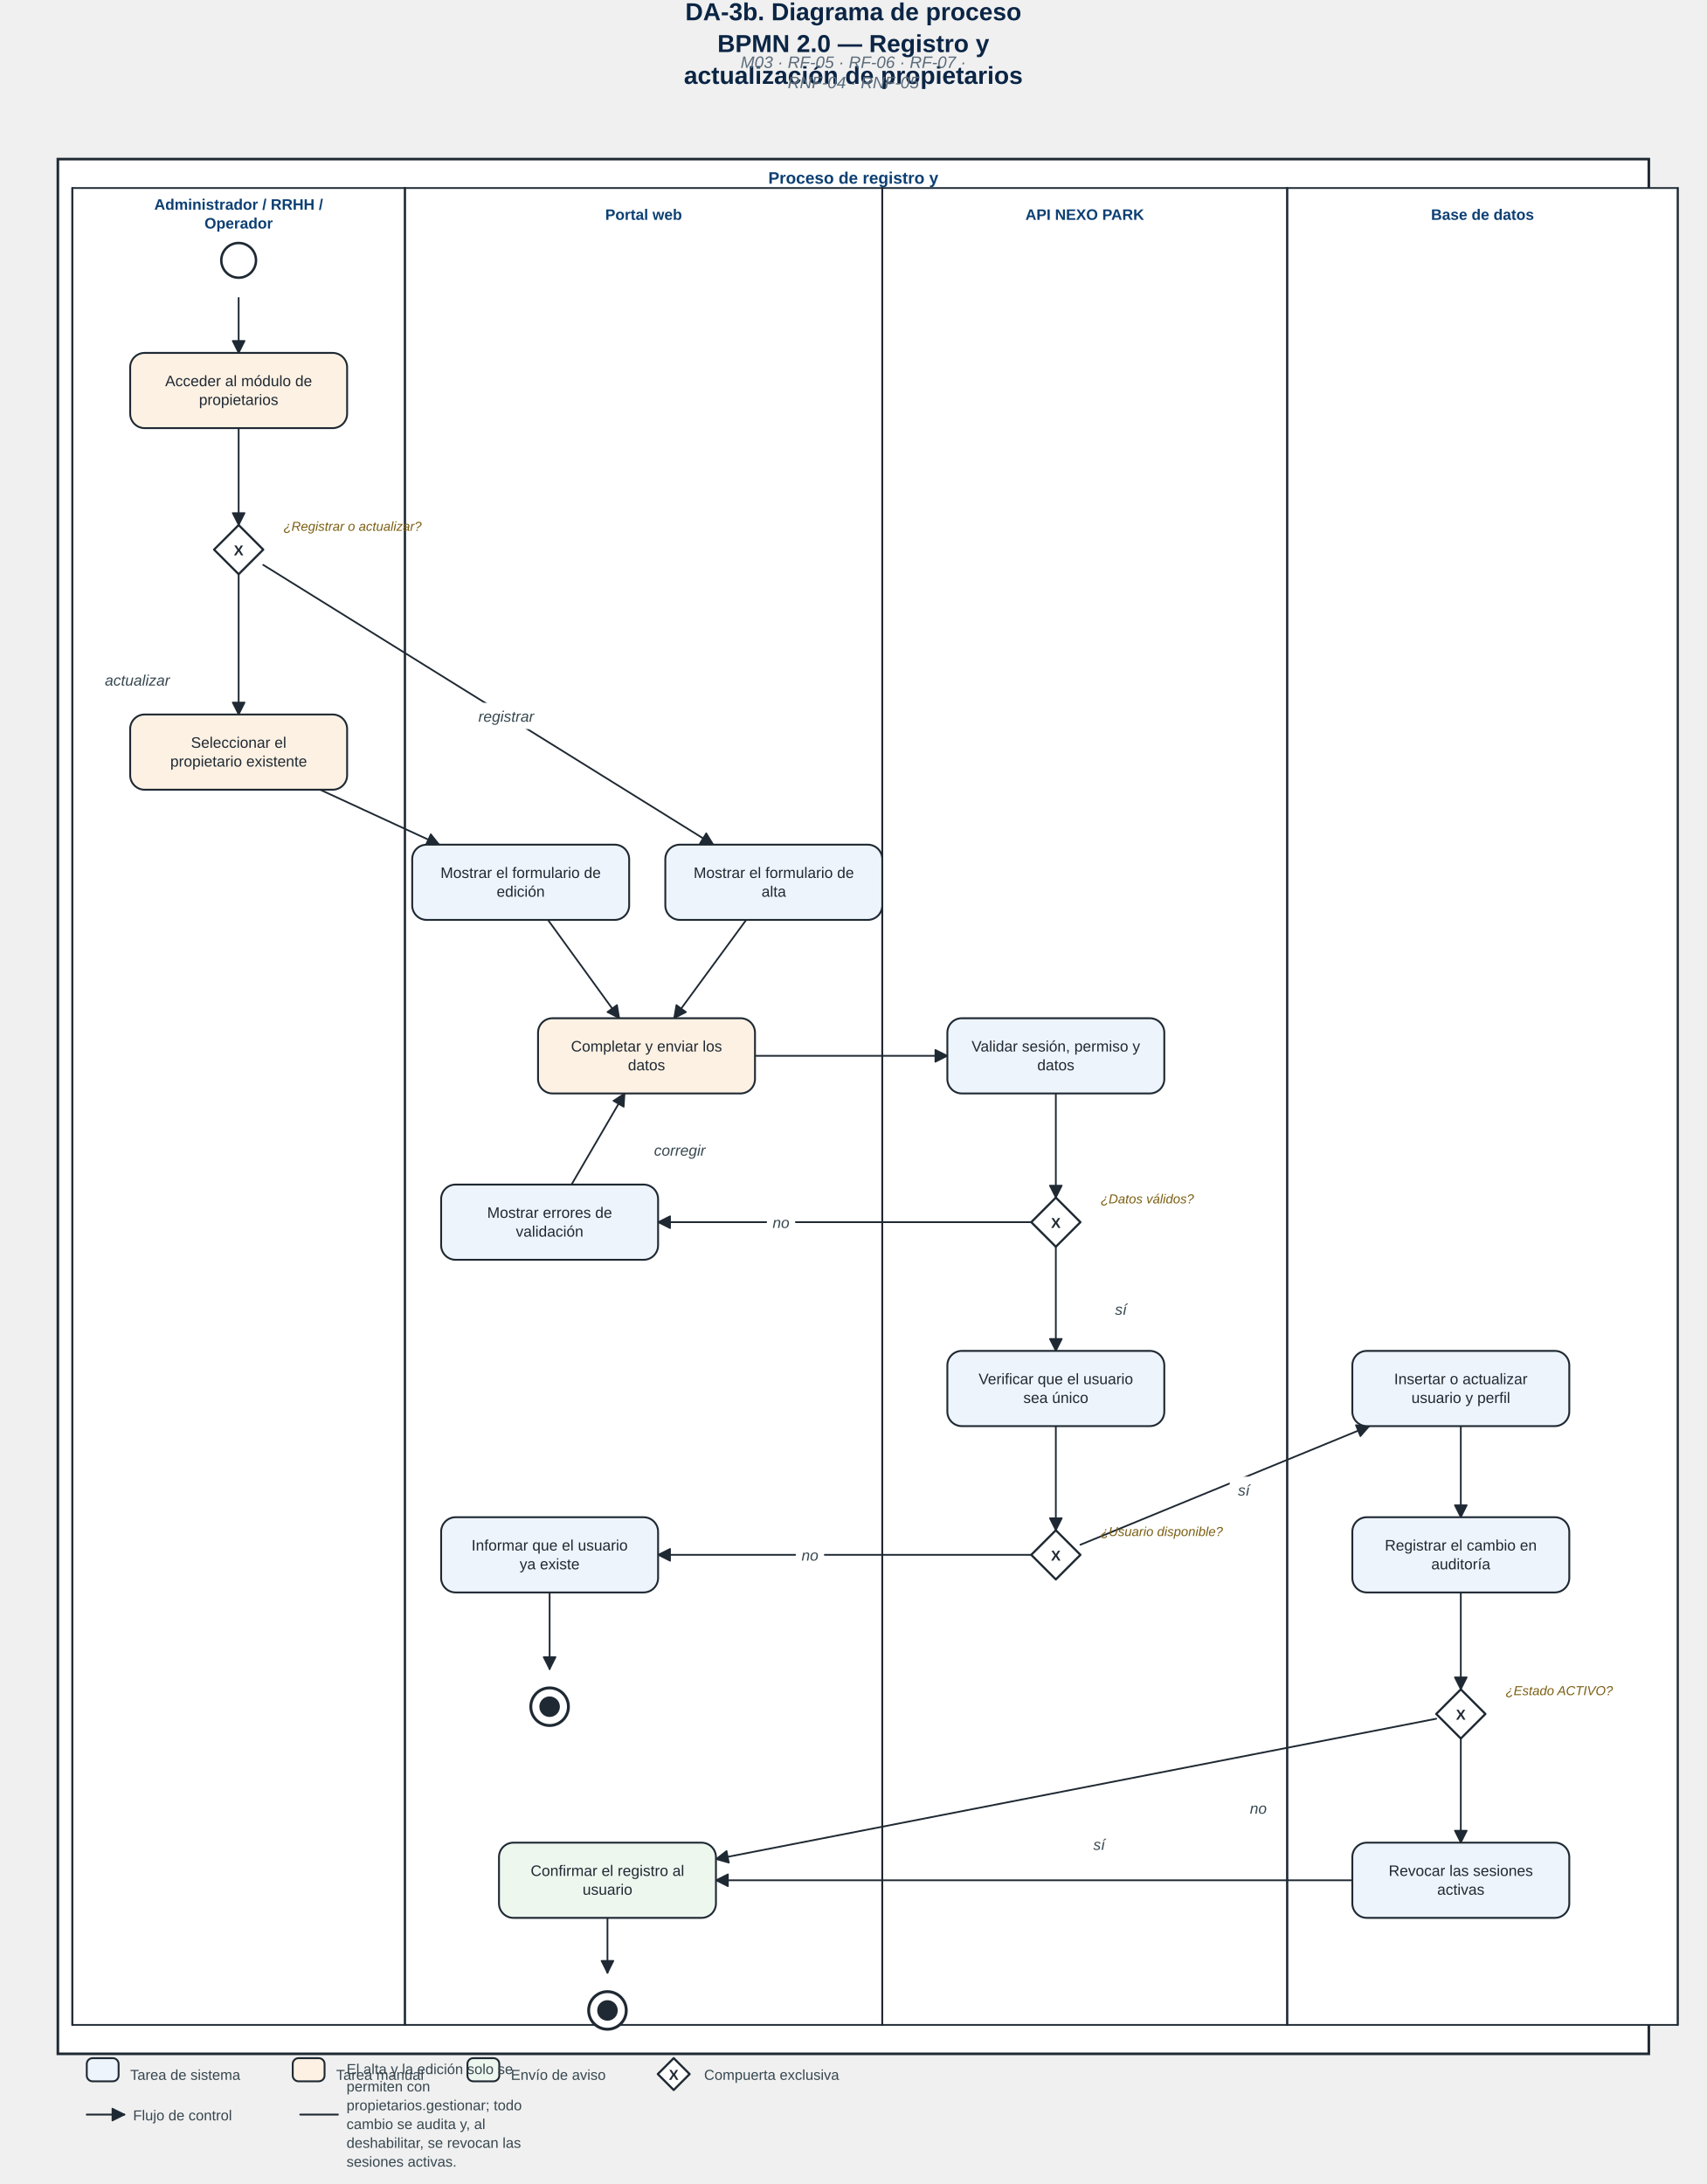
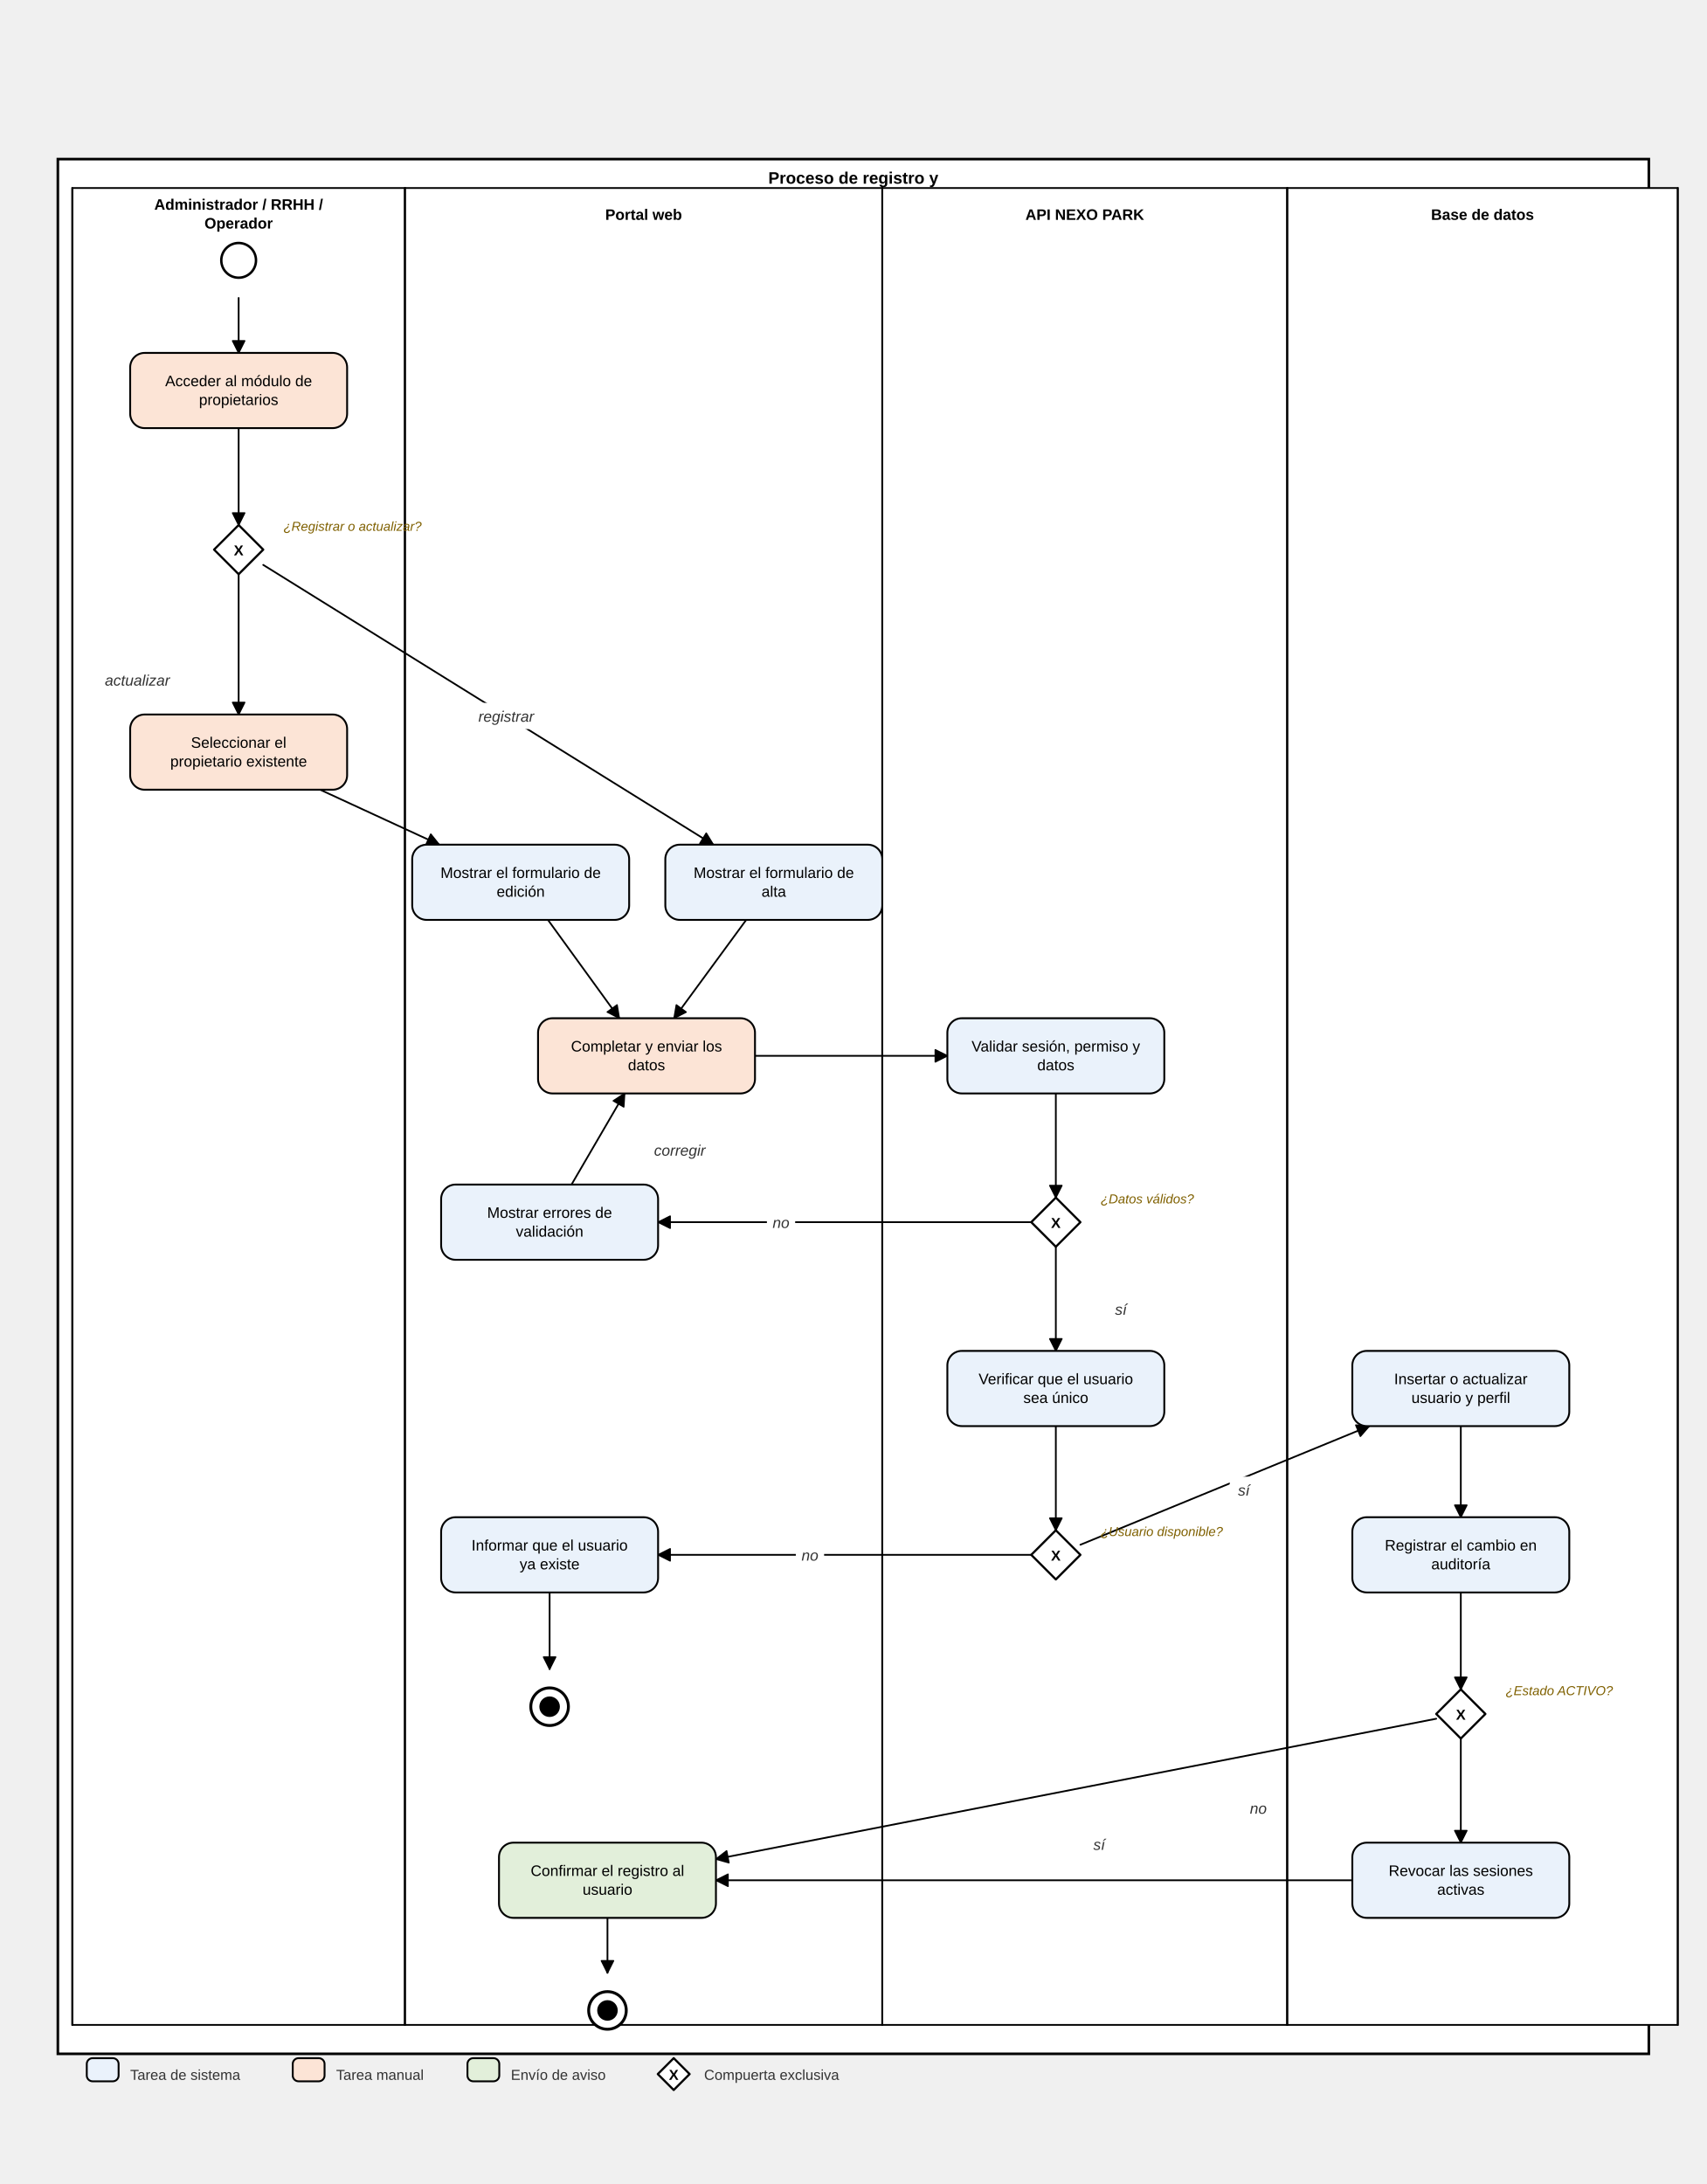
- <svg xmlns="http://www.w3.org/2000/svg" width="1180" height="1510" viewBox="0 0 1180 1510" font-family="'Segoe UI','Helvetica Neue',Arial,sans-serif">
+ <svg xmlns="http://www.w3.org/2000/svg" width="1180" height="1510" viewBox="0 0 1180 1510" font-family="Calibri,Arial,sans-serif">
  <defs>
    <marker id="arr-open" viewBox="0 0 12 12" refX="11" refY="6" markerWidth="11" markerHeight="11" markerUnits="userSpaceOnUse" orient="auto-start-reverse">
-       <path d="M1,1 L11,6 L1,11" fill="none" stroke="#1f2933" stroke-width="1.6" stroke-linecap="round" stroke-linejoin="round" />
+       <path d="M1,1 L11,6 L1,11" fill="none" stroke="#000000" stroke-width="1.6" stroke-linecap="round" stroke-linejoin="round" />
    </marker>
    <marker id="arr-fill" viewBox="0 0 12 12" refX="11" refY="6" markerWidth="10" markerHeight="10" markerUnits="userSpaceOnUse" orient="auto-start-reverse">
-       <path d="M1,1 L11,6 L1,11 Z" fill="#1f2933" stroke="#1f2933" stroke-width="1.2" stroke-linejoin="round" />
+       <path d="M1,1 L11,6 L1,11 Z" fill="#000000" stroke="#000000" stroke-width="1.2" stroke-linejoin="round" />
    </marker>
    <marker id="arr-thin" viewBox="0 0 12 12" refX="11" refY="6" markerWidth="9" markerHeight="9" markerUnits="userSpaceOnUse" orient="auto-start-reverse">
-       <path d="M2,2 L10,6 L2,10" fill="none" stroke="#1f2933" stroke-width="1.4" stroke-linecap="round" stroke-linejoin="round" />
+       <path d="M2,2 L10,6 L2,10" fill="none" stroke="#000000" stroke-width="1.4" stroke-linecap="round" stroke-linejoin="round" />
    </marker>
    <marker id="arr-dep" viewBox="0 0 12 12" refX="11" refY="6" markerWidth="10" markerHeight="10" markerUnits="userSpaceOnUse" orient="auto-start-reverse">
-       <path d="M1,1 L11,6 L1,11" fill="#ffffff" stroke="#1f2933" stroke-width="1.5" stroke-linejoin="round" />
+       <path d="M1,1 L11,6 L1,11" fill="#ffffff" stroke="#000000" stroke-width="1.5" stroke-linejoin="round" />
    </marker>
  </defs>
-   <g>
-     <text x="590" y="14" font-size="17" fill="#0b2545" font-weight="700" text-anchor="middle" xml:space="preserve">DA-3b. Diagrama de proceso</text>
-     <text x="590" y="36" font-size="17" fill="#0b2545" font-weight="700" text-anchor="middle" xml:space="preserve">BPMN 2.0 — Registro y</text>
-     <text x="590" y="58" font-size="17" fill="#0b2545" font-weight="700" text-anchor="middle" xml:space="preserve">actualización de propietarios</text>
-   </g>
-   <g>
-     <text x="590" y="47" font-size="11.5" fill="#5b6b7a" font-weight="400" text-anchor="middle" font-style="italic" xml:space="preserve">M03 · RF-05 · RF-06 · RF-07 ·</text>
-     <text x="590" y="61" font-size="11.5" fill="#5b6b7a" font-weight="400" text-anchor="middle" font-style="italic" xml:space="preserve">RNF-04 · RNF-05</text>
-   </g>
-   <rect x="40" y="110" width="1100" height="1310" fill="#ffffff" stroke="#1f2933" stroke-width="1.8" />
-   <g>
-     <text x="590" y="127" font-size="11.5" fill="#0c3f73" font-weight="700" text-anchor="middle" xml:space="preserve">Proceso de registro y</text>
-     <text x="590" y="141" font-size="11.5" fill="#0c3f73" font-weight="700" text-anchor="middle" xml:space="preserve">actualización de propietarios</text>
-   </g>
-   <rect x="50" y="130" width="230" height="1270" fill="#ffffff" stroke="#1f2933" stroke-width="1.2" />
-   <g>
-     <text x="165" y="145" font-size="10.5" fill="#0c3f73" font-weight="700" text-anchor="middle" xml:space="preserve">Administrador / RRHH /</text>
-     <text x="165" y="158" font-size="10.5" fill="#0c3f73" font-weight="700" text-anchor="middle" xml:space="preserve">Operador</text>
-   </g>
-   <line x1="50" y1="130" x2="50" y2="1400" stroke="#1f2933" stroke-width="1.2" stroke-linecap="round" />
-   <rect x="280" y="130" width="330" height="1270" fill="#ffffff" stroke="#1f2933" stroke-width="1.2" />
-   <g>
-     <text x="445" y="152" font-size="10.5" fill="#0c3f73" font-weight="700" text-anchor="middle" xml:space="preserve">Portal web</text>
-   </g>
-   <line x1="280" y1="130" x2="280" y2="1400" stroke="#1f2933" stroke-width="1.2" stroke-linecap="round" />
-   <rect x="610" y="130" width="280" height="1270" fill="#ffffff" stroke="#1f2933" stroke-width="1.2" />
-   <g>
-     <text x="750" y="152" font-size="10.5" fill="#0c3f73" font-weight="700" text-anchor="middle" xml:space="preserve">API NEXO PARK</text>
-   </g>
-   <line x1="610" y1="130" x2="610" y2="1400" stroke="#1f2933" stroke-width="1.2" stroke-linecap="round" />
-   <rect x="890" y="130" width="270" height="1270" fill="#ffffff" stroke="#1f2933" stroke-width="1.2" />
-   <g>
-     <text x="1025" y="152" font-size="10.5" fill="#0c3f73" font-weight="700" text-anchor="middle" xml:space="preserve">Base de datos</text>
-   </g>
-   <line x1="890" y1="130" x2="890" y2="1400" stroke="#1f2933" stroke-width="1.2" stroke-linecap="round" />
-   <line x1="1160" y1="130" x2="1160" y2="1400" stroke="#1f2933" stroke-width="1.2" stroke-linecap="round" />
-   <line x1="165" y1="206" x2="165" y2="244" stroke="#1f2933" stroke-width="1.2" marker-end="url(#arr-fill)" stroke-linecap="round" />
-   <line x1="165" y1="296" x2="165" y2="363" stroke="#1f2933" stroke-width="1.2" marker-end="url(#arr-fill)" stroke-linecap="round" />
-   <line x1="182" y1="390.568" x2="493.174" y2="584" stroke="#1f2933" stroke-width="1.2" marker-end="url(#arr-fill)" stroke-linecap="round" />
-   <line x1="165" y1="397" x2="165" y2="494" stroke="#1f2933" stroke-width="1.2" marker-end="url(#arr-fill)" stroke-linecap="round" />
-   <line x1="221.333" y1="546" x2="303.667" y2="584" stroke="#1f2933" stroke-width="1.2" marker-end="url(#arr-fill)" stroke-linecap="round" />
-   <line x1="515.933" y1="636" x2="466.067" y2="704" stroke="#1f2933" stroke-width="1.2" marker-end="url(#arr-fill)" stroke-linecap="round" />
-   <line x1="378.85" y1="636" x2="428.15" y2="704" stroke="#1f2933" stroke-width="1.2" marker-end="url(#arr-fill)" stroke-linecap="round" />
-   <line x1="522" y1="730" x2="655" y2="730" stroke="#1f2933" stroke-width="1.2" marker-end="url(#arr-fill)" stroke-linecap="round" />
-   <line x1="730" y1="756" x2="730" y2="828" stroke="#1f2933" stroke-width="1.2" marker-end="url(#arr-fill)" stroke-linecap="round" />
-   <line x1="713" y1="845" x2="455" y2="845" stroke="#1f2933" stroke-width="1.2" marker-end="url(#arr-fill)" stroke-linecap="round" />
-   <line x1="730" y1="862" x2="730" y2="934" stroke="#1f2933" stroke-width="1.2" marker-end="url(#arr-fill)" stroke-linecap="round" />
-   <line x1="395.148" y1="819" x2="431.852" y2="756" stroke="#1f2933" stroke-width="1.2" marker-end="url(#arr-fill)" stroke-linecap="round" />
-   <line x1="730" y1="986" x2="730" y2="1058" stroke="#1f2933" stroke-width="1.2" marker-end="url(#arr-fill)" stroke-linecap="round" />
-   <line x1="713" y1="1075" x2="455" y2="1075" stroke="#1f2933" stroke-width="1.2" marker-end="url(#arr-fill)" stroke-linecap="round" />
-   <line x1="747" y1="1068.018" x2="946.696" y2="986" stroke="#1f2933" stroke-width="1.2" marker-end="url(#arr-fill)" stroke-linecap="round" />
-   <line x1="380" y1="1101" x2="380" y2="1154" stroke="#1f2933" stroke-width="1.2" marker-end="url(#arr-fill)" stroke-linecap="round" />
-   <line x1="1010" y1="986" x2="1010" y2="1049" stroke="#1f2933" stroke-width="1.2" marker-end="url(#arr-fill)" stroke-linecap="round" />
-   <line x1="1010" y1="1101" x2="1010" y2="1168" stroke="#1f2933" stroke-width="1.2" marker-end="url(#arr-fill)" stroke-linecap="round" />
-   <line x1="1010" y1="1202" x2="1010" y2="1274" stroke="#1f2933" stroke-width="1.2" marker-end="url(#arr-fill)" stroke-linecap="round" />
-   <line x1="993" y1="1188.314" x2="495" y2="1285.381" stroke="#1f2933" stroke-width="1.2" marker-end="url(#arr-fill)" stroke-linecap="round" />
-   <line x1="935" y1="1300" x2="495" y2="1300" stroke="#1f2933" stroke-width="1.2" marker-end="url(#arr-fill)" stroke-linecap="round" />
-   <line x1="420" y1="1326" x2="420" y2="1364" stroke="#1f2933" stroke-width="1.2" marker-end="url(#arr-fill)" stroke-linecap="round" />
+   <rect x="40" y="110" width="1100" height="1310" fill="#ffffff" stroke="#000000" stroke-width="1.8" />
+   <g>
+     <text x="590" y="127" font-size="11.5" fill="#000000" font-weight="700" text-anchor="middle" xml:space="preserve">Proceso de registro y</text>
+     <text x="590" y="141" font-size="11.5" fill="#000000" font-weight="700" text-anchor="middle" xml:space="preserve">actualización de propietarios</text>
+   </g>
+   <rect x="50" y="130" width="230" height="1270" fill="#ffffff" stroke="#000000" stroke-width="1.2" />
+   <g>
+     <text x="165" y="145" font-size="10.5" fill="#000000" font-weight="700" text-anchor="middle" xml:space="preserve">Administrador / RRHH /</text>
+     <text x="165" y="158" font-size="10.5" fill="#000000" font-weight="700" text-anchor="middle" xml:space="preserve">Operador</text>
+   </g>
+   <line x1="50" y1="130" x2="50" y2="1400" stroke="#000000" stroke-width="1.2" stroke-linecap="round" />
+   <rect x="280" y="130" width="330" height="1270" fill="#ffffff" stroke="#000000" stroke-width="1.2" />
+   <g>
+     <text x="445" y="152" font-size="10.5" fill="#000000" font-weight="700" text-anchor="middle" xml:space="preserve">Portal web</text>
+   </g>
+   <line x1="280" y1="130" x2="280" y2="1400" stroke="#000000" stroke-width="1.2" stroke-linecap="round" />
+   <rect x="610" y="130" width="280" height="1270" fill="#ffffff" stroke="#000000" stroke-width="1.2" />
+   <g>
+     <text x="750" y="152" font-size="10.5" fill="#000000" font-weight="700" text-anchor="middle" xml:space="preserve">API NEXO PARK</text>
+   </g>
+   <line x1="610" y1="130" x2="610" y2="1400" stroke="#000000" stroke-width="1.2" stroke-linecap="round" />
+   <rect x="890" y="130" width="270" height="1270" fill="#ffffff" stroke="#000000" stroke-width="1.2" />
+   <g>
+     <text x="1025" y="152" font-size="10.5" fill="#000000" font-weight="700" text-anchor="middle" xml:space="preserve">Base de datos</text>
+   </g>
+   <line x1="890" y1="130" x2="890" y2="1400" stroke="#000000" stroke-width="1.2" stroke-linecap="round" />
+   <line x1="1160" y1="130" x2="1160" y2="1400" stroke="#000000" stroke-width="1.2" stroke-linecap="round" />
+   <line x1="165" y1="206" x2="165" y2="244" stroke="#000000" stroke-width="1.2" marker-end="url(#arr-fill)" stroke-linecap="round" />
+   <line x1="165" y1="296" x2="165" y2="363" stroke="#000000" stroke-width="1.2" marker-end="url(#arr-fill)" stroke-linecap="round" />
+   <line x1="182" y1="390.568" x2="493.174" y2="584" stroke="#000000" stroke-width="1.2" marker-end="url(#arr-fill)" stroke-linecap="round" />
+   <line x1="165" y1="397" x2="165" y2="494" stroke="#000000" stroke-width="1.2" marker-end="url(#arr-fill)" stroke-linecap="round" />
+   <line x1="221.333" y1="546" x2="303.667" y2="584" stroke="#000000" stroke-width="1.2" marker-end="url(#arr-fill)" stroke-linecap="round" />
+   <line x1="515.933" y1="636" x2="466.067" y2="704" stroke="#000000" stroke-width="1.2" marker-end="url(#arr-fill)" stroke-linecap="round" />
+   <line x1="378.85" y1="636" x2="428.15" y2="704" stroke="#000000" stroke-width="1.2" marker-end="url(#arr-fill)" stroke-linecap="round" />
+   <line x1="522" y1="730" x2="655" y2="730" stroke="#000000" stroke-width="1.2" marker-end="url(#arr-fill)" stroke-linecap="round" />
+   <line x1="730" y1="756" x2="730" y2="828" stroke="#000000" stroke-width="1.2" marker-end="url(#arr-fill)" stroke-linecap="round" />
+   <line x1="713" y1="845" x2="455" y2="845" stroke="#000000" stroke-width="1.2" marker-end="url(#arr-fill)" stroke-linecap="round" />
+   <line x1="730" y1="862" x2="730" y2="934" stroke="#000000" stroke-width="1.2" marker-end="url(#arr-fill)" stroke-linecap="round" />
+   <line x1="395.148" y1="819" x2="431.852" y2="756" stroke="#000000" stroke-width="1.2" marker-end="url(#arr-fill)" stroke-linecap="round" />
+   <line x1="730" y1="986" x2="730" y2="1058" stroke="#000000" stroke-width="1.2" marker-end="url(#arr-fill)" stroke-linecap="round" />
+   <line x1="713" y1="1075" x2="455" y2="1075" stroke="#000000" stroke-width="1.2" marker-end="url(#arr-fill)" stroke-linecap="round" />
+   <line x1="747" y1="1068.018" x2="946.696" y2="986" stroke="#000000" stroke-width="1.2" marker-end="url(#arr-fill)" stroke-linecap="round" />
+   <line x1="380" y1="1101" x2="380" y2="1154" stroke="#000000" stroke-width="1.2" marker-end="url(#arr-fill)" stroke-linecap="round" />
+   <line x1="1010" y1="986" x2="1010" y2="1049" stroke="#000000" stroke-width="1.2" marker-end="url(#arr-fill)" stroke-linecap="round" />
+   <line x1="1010" y1="1101" x2="1010" y2="1168" stroke="#000000" stroke-width="1.2" marker-end="url(#arr-fill)" stroke-linecap="round" />
+   <line x1="1010" y1="1202" x2="1010" y2="1274" stroke="#000000" stroke-width="1.2" marker-end="url(#arr-fill)" stroke-linecap="round" />
+   <line x1="993" y1="1188.314" x2="495" y2="1285.381" stroke="#000000" stroke-width="1.2" marker-end="url(#arr-fill)" stroke-linecap="round" />
+   <line x1="935" y1="1300" x2="495" y2="1300" stroke="#000000" stroke-width="1.2" marker-end="url(#arr-fill)" stroke-linecap="round" />
+   <line x1="420" y1="1326" x2="420" y2="1364" stroke="#000000" stroke-width="1.2" marker-end="url(#arr-fill)" stroke-linecap="round" />
  <g>
    <rect x="320.01" y="485.94" width="59.98" height="18.13" fill="#ffffff" stroke="none" stroke-width="1.4" />
    <g>
-       <text x="350" y="499" font-size="10.5" fill="#37474f" font-weight="500" text-anchor="middle" font-style="italic" xml:space="preserve">registrar</text>
+       <text x="350" y="499" font-size="10.5" fill="#333333" font-weight="500" text-anchor="middle" font-style="italic" xml:space="preserve">registrar</text>
    </g>
  </g>
  <g>
    <rect x="62.13" y="460.94" width="65.75" height="18.13" fill="#ffffff" stroke="none" stroke-width="1.4" />
    <g>
-       <text x="95" y="474" font-size="10.5" fill="#37474f" font-weight="500" text-anchor="middle" font-style="italic" xml:space="preserve">actualizar</text>
+       <text x="95" y="474" font-size="10.5" fill="#333333" font-weight="500" text-anchor="middle" font-style="italic" xml:space="preserve">actualizar</text>
    </g>
  </g>
  <g>
    <rect x="530.23" y="835.94" width="19.55" height="18.13" fill="#ffffff" stroke="none" stroke-width="1.4" />
    <g>
-       <text x="540" y="849" font-size="10.5" fill="#37474f" font-weight="500" text-anchor="middle" font-style="italic" xml:space="preserve">no</text>
+       <text x="540" y="849" font-size="10.5" fill="#333333" font-weight="500" text-anchor="middle" font-style="italic" xml:space="preserve">no</text>
    </g>
  </g>
  <g>
    <rect x="765.23" y="895.94" width="19.55" height="18.13" fill="#ffffff" stroke="none" stroke-width="1.4" />
    <g>
-       <text x="775" y="909" font-size="10.5" fill="#37474f" font-weight="500" text-anchor="middle" font-style="italic" xml:space="preserve">sí</text>
+       <text x="775" y="909" font-size="10.5" fill="#333333" font-weight="500" text-anchor="middle" font-style="italic" xml:space="preserve">sí</text>
    </g>
  </g>
  <g>
    <rect x="442.9" y="785.94" width="54.2" height="18.13" fill="#ffffff" stroke="none" stroke-width="1.4" />
    <g>
-       <text x="470" y="799" font-size="10.5" fill="#37474f" font-weight="500" text-anchor="middle" font-style="italic" xml:space="preserve">corregir</text>
+       <text x="470" y="799" font-size="10.5" fill="#333333" font-weight="500" text-anchor="middle" font-style="italic" xml:space="preserve">corregir</text>
    </g>
  </g>
  <g>
    <rect x="550.23" y="1065.94" width="19.55" height="18.13" fill="#ffffff" stroke="none" stroke-width="1.4" />
    <g>
-       <text x="560" y="1079" font-size="10.5" fill="#37474f" font-weight="500" text-anchor="middle" font-style="italic" xml:space="preserve">no</text>
+       <text x="560" y="1079" font-size="10.5" fill="#333333" font-weight="500" text-anchor="middle" font-style="italic" xml:space="preserve">no</text>
    </g>
  </g>
  <g>
    <rect x="850.23" y="1020.94" width="19.55" height="18.13" fill="#ffffff" stroke="none" stroke-width="1.4" />
    <g>
-       <text x="860" y="1034" font-size="10.5" fill="#37474f" font-weight="500" text-anchor="middle" font-style="italic" xml:space="preserve">sí</text>
+       <text x="860" y="1034" font-size="10.5" fill="#333333" font-weight="500" text-anchor="middle" font-style="italic" xml:space="preserve">sí</text>
    </g>
  </g>
  <g>
    <rect x="860.23" y="1240.94" width="19.55" height="18.13" fill="#ffffff" stroke="none" stroke-width="1.4" />
    <g>
-       <text x="870" y="1254" font-size="10.5" fill="#37474f" font-weight="500" text-anchor="middle" font-style="italic" xml:space="preserve">no</text>
+       <text x="870" y="1254" font-size="10.5" fill="#333333" font-weight="500" text-anchor="middle" font-style="italic" xml:space="preserve">no</text>
    </g>
  </g>
  <g>
    <rect x="750.23" y="1265.94" width="19.55" height="18.13" fill="#ffffff" stroke="none" stroke-width="1.4" />
    <g>
-       <text x="760" y="1279" font-size="10.5" fill="#37474f" font-weight="500" text-anchor="middle" font-style="italic" xml:space="preserve">sí</text>
-     </g>
-   </g>
-   <g>
-     <text x="196" y="367" font-size="9" fill="#7b5e12" font-weight="400" text-anchor="start" font-style="italic" xml:space="preserve">¿Registrar o actualizar?</text>
-   </g>
-   <g>
-     <text x="761" y="832" font-size="9" fill="#7b5e12" font-weight="400" text-anchor="start" font-style="italic" xml:space="preserve">¿Datos válidos?</text>
-   </g>
-   <g>
-     <text x="761" y="1062" font-size="9" fill="#7b5e12" font-weight="400" text-anchor="start" font-style="italic" xml:space="preserve">¿Usuario disponible?</text>
-   </g>
-   <g>
-     <text x="1041" y="1172" font-size="9" fill="#7b5e12" font-weight="400" text-anchor="start" font-style="italic" xml:space="preserve">¿Estado ACTIVO?</text>
-   </g>
-   <circle cx="165" cy="180" r="12" fill="#ffffff" stroke="#1f2933" stroke-width="1.7" />
-   <rect x="90" y="244" width="150" height="52" fill="#fdf1e3" stroke="#1f2933" stroke-width="1.3" rx="10" ry="10" />
-   <g>
-     <text x="165" y="267" font-size="10.5" fill="#1f2933" font-weight="400" text-anchor="middle" xml:space="preserve">Acceder al módulo de</text>
-     <text x="165" y="280" font-size="10.5" fill="#1f2933" font-weight="400" text-anchor="middle" xml:space="preserve">propietarios</text>
-   </g>
-   <path d="M165,363 L182,380 L165,397 L148,380 Z" fill="#ffffff" stroke="#1f2933" stroke-width="1.5" stroke-linecap="round" stroke-linejoin="round" />
-   <g>
-     <text x="165" y="384" font-size="10" fill="#1f2933" font-weight="700" text-anchor="middle" xml:space="preserve">X</text>
-   </g>
-   <rect x="90" y="494" width="150" height="52" fill="#fdf1e3" stroke="#1f2933" stroke-width="1.3" rx="10" ry="10" />
-   <g>
-     <text x="165" y="517" font-size="10.5" fill="#1f2933" font-weight="400" text-anchor="middle" xml:space="preserve">Seleccionar el</text>
-     <text x="165" y="530" font-size="10.5" fill="#1f2933" font-weight="400" text-anchor="middle" xml:space="preserve">propietario existente</text>
-   </g>
-   <rect x="285" y="584" width="150" height="52" fill="#eef4fb" stroke="#1f2933" stroke-width="1.3" rx="10" ry="10" />
-   <g>
-     <text x="360" y="607" font-size="10.5" fill="#1f2933" font-weight="400" text-anchor="middle" xml:space="preserve">Mostrar el formulario de</text>
-     <text x="360" y="620" font-size="10.5" fill="#1f2933" font-weight="400" text-anchor="middle" xml:space="preserve">edición</text>
-   </g>
-   <rect x="460" y="584" width="150" height="52" fill="#eef4fb" stroke="#1f2933" stroke-width="1.3" rx="10" ry="10" />
-   <g>
-     <text x="535" y="607" font-size="10.5" fill="#1f2933" font-weight="400" text-anchor="middle" xml:space="preserve">Mostrar el formulario de</text>
-     <text x="535" y="620" font-size="10.5" fill="#1f2933" font-weight="400" text-anchor="middle" xml:space="preserve">alta</text>
-   </g>
-   <rect x="372" y="704" width="150" height="52" fill="#fdf1e3" stroke="#1f2933" stroke-width="1.3" rx="10" ry="10" />
-   <g>
-     <text x="447" y="727" font-size="10.5" fill="#1f2933" font-weight="400" text-anchor="middle" xml:space="preserve">Completar y enviar los</text>
-     <text x="447" y="740" font-size="10.5" fill="#1f2933" font-weight="400" text-anchor="middle" xml:space="preserve">datos</text>
-   </g>
-   <rect x="655" y="704" width="150" height="52" fill="#eef4fb" stroke="#1f2933" stroke-width="1.3" rx="10" ry="10" />
-   <g>
-     <text x="730" y="727" font-size="10.5" fill="#1f2933" font-weight="400" text-anchor="middle" xml:space="preserve">Validar sesión, permiso y</text>
-     <text x="730" y="740" font-size="10.5" fill="#1f2933" font-weight="400" text-anchor="middle" xml:space="preserve">datos</text>
-   </g>
-   <path d="M730,828 L747,845 L730,862 L713,845 Z" fill="#ffffff" stroke="#1f2933" stroke-width="1.5" stroke-linecap="round" stroke-linejoin="round" />
-   <g>
-     <text x="730" y="849" font-size="10" fill="#1f2933" font-weight="700" text-anchor="middle" xml:space="preserve">X</text>
-   </g>
-   <rect x="305" y="819" width="150" height="52" fill="#eef4fb" stroke="#1f2933" stroke-width="1.3" rx="10" ry="10" />
-   <g>
-     <text x="380" y="842" font-size="10.5" fill="#1f2933" font-weight="400" text-anchor="middle" xml:space="preserve">Mostrar errores de</text>
-     <text x="380" y="855" font-size="10.5" fill="#1f2933" font-weight="400" text-anchor="middle" xml:space="preserve">validación</text>
-   </g>
-   <rect x="655" y="934" width="150" height="52" fill="#eef4fb" stroke="#1f2933" stroke-width="1.3" rx="10" ry="10" />
-   <g>
-     <text x="730" y="957" font-size="10.5" fill="#1f2933" font-weight="400" text-anchor="middle" xml:space="preserve">Verificar que el usuario</text>
-     <text x="730" y="970" font-size="10.5" fill="#1f2933" font-weight="400" text-anchor="middle" xml:space="preserve">sea único</text>
-   </g>
-   <path d="M730,1058 L747,1075 L730,1092 L713,1075 Z" fill="#ffffff" stroke="#1f2933" stroke-width="1.5" stroke-linecap="round" stroke-linejoin="round" />
-   <g>
-     <text x="730" y="1079" font-size="10" fill="#1f2933" font-weight="700" text-anchor="middle" xml:space="preserve">X</text>
-   </g>
-   <rect x="305" y="1049" width="150" height="52" fill="#eef4fb" stroke="#1f2933" stroke-width="1.3" rx="10" ry="10" />
-   <g>
-     <text x="380" y="1072" font-size="10.5" fill="#1f2933" font-weight="400" text-anchor="middle" xml:space="preserve">Informar que el usuario</text>
-     <text x="380" y="1085" font-size="10.5" fill="#1f2933" font-weight="400" text-anchor="middle" xml:space="preserve">ya existe</text>
-   </g>
-   <circle cx="380" cy="1180" r="13" fill="#ffffff" stroke="#1f2933" stroke-width="2" />
-   <circle cx="380" cy="1180" r="6.5" fill="#1f2933" stroke="#1f2933" stroke-width="1.2" />
-   <rect x="935" y="934" width="150" height="52" fill="#eef4fb" stroke="#1f2933" stroke-width="1.3" rx="10" ry="10" />
-   <g>
-     <text x="1010" y="957" font-size="10.5" fill="#1f2933" font-weight="400" text-anchor="middle" xml:space="preserve">Insertar o actualizar</text>
-     <text x="1010" y="970" font-size="10.5" fill="#1f2933" font-weight="400" text-anchor="middle" xml:space="preserve">usuario y perfil</text>
-   </g>
-   <rect x="935" y="1049" width="150" height="52" fill="#eef4fb" stroke="#1f2933" stroke-width="1.3" rx="10" ry="10" />
-   <g>
-     <text x="1010" y="1072" font-size="10.5" fill="#1f2933" font-weight="400" text-anchor="middle" xml:space="preserve">Registrar el cambio en</text>
-     <text x="1010" y="1085" font-size="10.5" fill="#1f2933" font-weight="400" text-anchor="middle" xml:space="preserve">auditoría</text>
-   </g>
-   <path d="M1010,1168 L1027,1185 L1010,1202 L993,1185 Z" fill="#ffffff" stroke="#1f2933" stroke-width="1.5" stroke-linecap="round" stroke-linejoin="round" />
-   <g>
-     <text x="1010" y="1189" font-size="10" fill="#1f2933" font-weight="700" text-anchor="middle" xml:space="preserve">X</text>
-   </g>
-   <rect x="935" y="1274" width="150" height="52" fill="#eef4fb" stroke="#1f2933" stroke-width="1.3" rx="10" ry="10" />
-   <g>
-     <text x="1010" y="1297" font-size="10.5" fill="#1f2933" font-weight="400" text-anchor="middle" xml:space="preserve">Revocar las sesiones</text>
-     <text x="1010" y="1310" font-size="10.5" fill="#1f2933" font-weight="400" text-anchor="middle" xml:space="preserve">activas</text>
-   </g>
-   <rect x="345" y="1274" width="150" height="52" fill="#eef7ee" stroke="#1f2933" stroke-width="1.3" rx="10" ry="10" />
-   <g>
-     <text x="420" y="1297" font-size="10.5" fill="#1f2933" font-weight="400" text-anchor="middle" xml:space="preserve">Confirmar el registro al</text>
-     <text x="420" y="1310" font-size="10.5" fill="#1f2933" font-weight="400" text-anchor="middle" xml:space="preserve">usuario</text>
-   </g>
-   <circle cx="420" cy="1390" r="13" fill="#ffffff" stroke="#1f2933" stroke-width="2" />
-   <circle cx="420" cy="1390" r="6.5" fill="#1f2933" stroke="#1f2933" stroke-width="1.2" />
-   <rect x="60" y="1423" width="22" height="16" fill="#eef4fb" stroke="#1f2933" stroke-width="1.3" rx="4" />
-   <g>
-     <text x="90" y="1438" font-size="10" fill="#37474f" font-weight="400" text-anchor="start" xml:space="preserve">Tarea de sistema</text>
-   </g>
-   <rect x="202.4" y="1423" width="22" height="16" fill="#fdf1e3" stroke="#1f2933" stroke-width="1.3" rx="4" />
-   <g>
-     <text x="232.4" y="1438" font-size="10" fill="#37474f" font-weight="400" text-anchor="start" xml:space="preserve">Tarea manual</text>
-   </g>
-   <rect x="323.2" y="1423" width="22" height="16" fill="#eef7ee" stroke="#1f2933" stroke-width="1.3" rx="4" />
-   <g>
-     <text x="353.2" y="1438" font-size="10" fill="#37474f" font-weight="400" text-anchor="start" xml:space="preserve">Envío de aviso</text>
-   </g>
-   <path d="M465.8,1423 L476.8,1434 L465.8,1445 L454.8,1434 Z" fill="#ffffff" stroke="#1f2933" stroke-width="1.5" stroke-linecap="round" stroke-linejoin="round" />
-   <g>
-     <text x="465.8" y="1438" font-size="10" fill="#1f2933" font-weight="700" text-anchor="middle" xml:space="preserve">X</text>
-   </g>
-   <g>
-     <text x="486.8" y="1438" font-size="10" fill="#37474f" font-weight="400" text-anchor="start" xml:space="preserve">Compuerta exclusiva</text>
-   </g>
-   <g>
-     <line x1="60" y1="1462" x2="86" y2="1462" stroke="#1f2933" stroke-width="1.3" marker-end="url(#arr-fill)" stroke-linecap="round" />
-     <g>
-       <text x="92" y="1466" font-size="10" fill="#37474f" font-weight="400" text-anchor="start" xml:space="preserve">Flujo de control</text>
-     </g>
-     <line x1="207.6" y1="1462" x2="233.6" y2="1462" stroke="#1f2933" stroke-width="1.3" stroke-linecap="round" />
-     <g>
-       <text x="239.6" y="1434" font-size="10" fill="#37474f" font-weight="400" text-anchor="start" xml:space="preserve">El alta y la edición solo se</text>
-       <text x="239.6" y="1446" font-size="10" fill="#37474f" font-weight="400" text-anchor="start" xml:space="preserve">permiten con</text>
-       <text x="239.6" y="1459" font-size="10" fill="#37474f" font-weight="400" text-anchor="start" xml:space="preserve">propietarios.gestionar; todo</text>
-       <text x="239.6" y="1472" font-size="10" fill="#37474f" font-weight="400" text-anchor="start" xml:space="preserve">cambio se audita y, al</text>
-       <text x="239.6" y="1485" font-size="10" fill="#37474f" font-weight="400" text-anchor="start" xml:space="preserve">deshabilitar, se revocan las</text>
-       <text x="239.6" y="1498" font-size="10" fill="#37474f" font-weight="400" text-anchor="start" xml:space="preserve">sesiones activas.</text>
-     </g>
+       <text x="760" y="1279" font-size="10.5" fill="#333333" font-weight="500" text-anchor="middle" font-style="italic" xml:space="preserve">sí</text>
+     </g>
+   </g>
+   <g>
+     <text x="196" y="367" font-size="9" fill="#7F6000" font-weight="400" text-anchor="start" font-style="italic" xml:space="preserve">¿Registrar o actualizar?</text>
+   </g>
+   <g>
+     <text x="761" y="832" font-size="9" fill="#7F6000" font-weight="400" text-anchor="start" font-style="italic" xml:space="preserve">¿Datos válidos?</text>
+   </g>
+   <g>
+     <text x="761" y="1062" font-size="9" fill="#7F6000" font-weight="400" text-anchor="start" font-style="italic" xml:space="preserve">¿Usuario disponible?</text>
+   </g>
+   <g>
+     <text x="1041" y="1172" font-size="9" fill="#7F6000" font-weight="400" text-anchor="start" font-style="italic" xml:space="preserve">¿Estado ACTIVO?</text>
+   </g>
+   <circle cx="165" cy="180" r="12" fill="#ffffff" stroke="#000000" stroke-width="1.7" />
+   <rect x="90" y="244" width="150" height="52" fill="#FCE4D6" stroke="#000000" stroke-width="1.3" rx="10" ry="10" />
+   <g>
+     <text x="165" y="267" font-size="10.5" fill="#000000" font-weight="400" text-anchor="middle" xml:space="preserve">Acceder al módulo de</text>
+     <text x="165" y="280" font-size="10.5" fill="#000000" font-weight="400" text-anchor="middle" xml:space="preserve">propietarios</text>
+   </g>
+   <path d="M165,363 L182,380 L165,397 L148,380 Z" fill="#ffffff" stroke="#000000" stroke-width="1.5" stroke-linecap="round" stroke-linejoin="round" />
+   <g>
+     <text x="165" y="384" font-size="10" fill="#000000" font-weight="700" text-anchor="middle" xml:space="preserve">X</text>
+   </g>
+   <rect x="90" y="494" width="150" height="52" fill="#FCE4D6" stroke="#000000" stroke-width="1.3" rx="10" ry="10" />
+   <g>
+     <text x="165" y="517" font-size="10.5" fill="#000000" font-weight="400" text-anchor="middle" xml:space="preserve">Seleccionar el</text>
+     <text x="165" y="530" font-size="10.5" fill="#000000" font-weight="400" text-anchor="middle" xml:space="preserve">propietario existente</text>
+   </g>
+   <rect x="285" y="584" width="150" height="52" fill="#EAF2FB" stroke="#000000" stroke-width="1.3" rx="10" ry="10" />
+   <g>
+     <text x="360" y="607" font-size="10.5" fill="#000000" font-weight="400" text-anchor="middle" xml:space="preserve">Mostrar el formulario de</text>
+     <text x="360" y="620" font-size="10.5" fill="#000000" font-weight="400" text-anchor="middle" xml:space="preserve">edición</text>
+   </g>
+   <rect x="460" y="584" width="150" height="52" fill="#EAF2FB" stroke="#000000" stroke-width="1.3" rx="10" ry="10" />
+   <g>
+     <text x="535" y="607" font-size="10.5" fill="#000000" font-weight="400" text-anchor="middle" xml:space="preserve">Mostrar el formulario de</text>
+     <text x="535" y="620" font-size="10.5" fill="#000000" font-weight="400" text-anchor="middle" xml:space="preserve">alta</text>
+   </g>
+   <rect x="372" y="704" width="150" height="52" fill="#FCE4D6" stroke="#000000" stroke-width="1.3" rx="10" ry="10" />
+   <g>
+     <text x="447" y="727" font-size="10.5" fill="#000000" font-weight="400" text-anchor="middle" xml:space="preserve">Completar y enviar los</text>
+     <text x="447" y="740" font-size="10.5" fill="#000000" font-weight="400" text-anchor="middle" xml:space="preserve">datos</text>
+   </g>
+   <rect x="655" y="704" width="150" height="52" fill="#EAF2FB" stroke="#000000" stroke-width="1.3" rx="10" ry="10" />
+   <g>
+     <text x="730" y="727" font-size="10.5" fill="#000000" font-weight="400" text-anchor="middle" xml:space="preserve">Validar sesión, permiso y</text>
+     <text x="730" y="740" font-size="10.5" fill="#000000" font-weight="400" text-anchor="middle" xml:space="preserve">datos</text>
+   </g>
+   <path d="M730,828 L747,845 L730,862 L713,845 Z" fill="#ffffff" stroke="#000000" stroke-width="1.5" stroke-linecap="round" stroke-linejoin="round" />
+   <g>
+     <text x="730" y="849" font-size="10" fill="#000000" font-weight="700" text-anchor="middle" xml:space="preserve">X</text>
+   </g>
+   <rect x="305" y="819" width="150" height="52" fill="#EAF2FB" stroke="#000000" stroke-width="1.3" rx="10" ry="10" />
+   <g>
+     <text x="380" y="842" font-size="10.5" fill="#000000" font-weight="400" text-anchor="middle" xml:space="preserve">Mostrar errores de</text>
+     <text x="380" y="855" font-size="10.5" fill="#000000" font-weight="400" text-anchor="middle" xml:space="preserve">validación</text>
+   </g>
+   <rect x="655" y="934" width="150" height="52" fill="#EAF2FB" stroke="#000000" stroke-width="1.3" rx="10" ry="10" />
+   <g>
+     <text x="730" y="957" font-size="10.5" fill="#000000" font-weight="400" text-anchor="middle" xml:space="preserve">Verificar que el usuario</text>
+     <text x="730" y="970" font-size="10.5" fill="#000000" font-weight="400" text-anchor="middle" xml:space="preserve">sea único</text>
+   </g>
+   <path d="M730,1058 L747,1075 L730,1092 L713,1075 Z" fill="#ffffff" stroke="#000000" stroke-width="1.5" stroke-linecap="round" stroke-linejoin="round" />
+   <g>
+     <text x="730" y="1079" font-size="10" fill="#000000" font-weight="700" text-anchor="middle" xml:space="preserve">X</text>
+   </g>
+   <rect x="305" y="1049" width="150" height="52" fill="#EAF2FB" stroke="#000000" stroke-width="1.3" rx="10" ry="10" />
+   <g>
+     <text x="380" y="1072" font-size="10.5" fill="#000000" font-weight="400" text-anchor="middle" xml:space="preserve">Informar que el usuario</text>
+     <text x="380" y="1085" font-size="10.5" fill="#000000" font-weight="400" text-anchor="middle" xml:space="preserve">ya existe</text>
+   </g>
+   <circle cx="380" cy="1180" r="13" fill="#ffffff" stroke="#000000" stroke-width="2" />
+   <circle cx="380" cy="1180" r="6.5" fill="#000000" stroke="#000000" stroke-width="1.2" />
+   <rect x="935" y="934" width="150" height="52" fill="#EAF2FB" stroke="#000000" stroke-width="1.3" rx="10" ry="10" />
+   <g>
+     <text x="1010" y="957" font-size="10.5" fill="#000000" font-weight="400" text-anchor="middle" xml:space="preserve">Insertar o actualizar</text>
+     <text x="1010" y="970" font-size="10.5" fill="#000000" font-weight="400" text-anchor="middle" xml:space="preserve">usuario y perfil</text>
+   </g>
+   <rect x="935" y="1049" width="150" height="52" fill="#EAF2FB" stroke="#000000" stroke-width="1.3" rx="10" ry="10" />
+   <g>
+     <text x="1010" y="1072" font-size="10.5" fill="#000000" font-weight="400" text-anchor="middle" xml:space="preserve">Registrar el cambio en</text>
+     <text x="1010" y="1085" font-size="10.5" fill="#000000" font-weight="400" text-anchor="middle" xml:space="preserve">auditoría</text>
+   </g>
+   <path d="M1010,1168 L1027,1185 L1010,1202 L993,1185 Z" fill="#ffffff" stroke="#000000" stroke-width="1.5" stroke-linecap="round" stroke-linejoin="round" />
+   <g>
+     <text x="1010" y="1189" font-size="10" fill="#000000" font-weight="700" text-anchor="middle" xml:space="preserve">X</text>
+   </g>
+   <rect x="935" y="1274" width="150" height="52" fill="#EAF2FB" stroke="#000000" stroke-width="1.3" rx="10" ry="10" />
+   <g>
+     <text x="1010" y="1297" font-size="10.5" fill="#000000" font-weight="400" text-anchor="middle" xml:space="preserve">Revocar las sesiones</text>
+     <text x="1010" y="1310" font-size="10.5" fill="#000000" font-weight="400" text-anchor="middle" xml:space="preserve">activas</text>
+   </g>
+   <rect x="345" y="1274" width="150" height="52" fill="#E2EFDA" stroke="#000000" stroke-width="1.3" rx="10" ry="10" />
+   <g>
+     <text x="420" y="1297" font-size="10.5" fill="#000000" font-weight="400" text-anchor="middle" xml:space="preserve">Confirmar el registro al</text>
+     <text x="420" y="1310" font-size="10.5" fill="#000000" font-weight="400" text-anchor="middle" xml:space="preserve">usuario</text>
+   </g>
+   <circle cx="420" cy="1390" r="13" fill="#ffffff" stroke="#000000" stroke-width="2" />
+   <circle cx="420" cy="1390" r="6.5" fill="#000000" stroke="#000000" stroke-width="1.2" />
+   <rect x="60" y="1423" width="22" height="16" fill="#EAF2FB" stroke="#000000" stroke-width="1.3" rx="4" />
+   <g>
+     <text x="90" y="1438" font-size="10" fill="#333333" font-weight="400" text-anchor="start" xml:space="preserve">Tarea de sistema</text>
+   </g>
+   <rect x="202.4" y="1423" width="22" height="16" fill="#FCE4D6" stroke="#000000" stroke-width="1.3" rx="4" />
+   <g>
+     <text x="232.4" y="1438" font-size="10" fill="#333333" font-weight="400" text-anchor="start" xml:space="preserve">Tarea manual</text>
+   </g>
+   <rect x="323.2" y="1423" width="22" height="16" fill="#E2EFDA" stroke="#000000" stroke-width="1.3" rx="4" />
+   <g>
+     <text x="353.2" y="1438" font-size="10" fill="#333333" font-weight="400" text-anchor="start" xml:space="preserve">Envío de aviso</text>
+   </g>
+   <path d="M465.8,1423 L476.8,1434 L465.8,1445 L454.8,1434 Z" fill="#ffffff" stroke="#000000" stroke-width="1.5" stroke-linecap="round" stroke-linejoin="round" />
+   <g>
+     <text x="465.8" y="1438" font-size="10" fill="#000000" font-weight="700" text-anchor="middle" xml:space="preserve">X</text>
+   </g>
+   <g>
+     <text x="486.8" y="1438" font-size="10" fill="#333333" font-weight="400" text-anchor="start" xml:space="preserve">Compuerta exclusiva</text>
  </g>
</svg>
